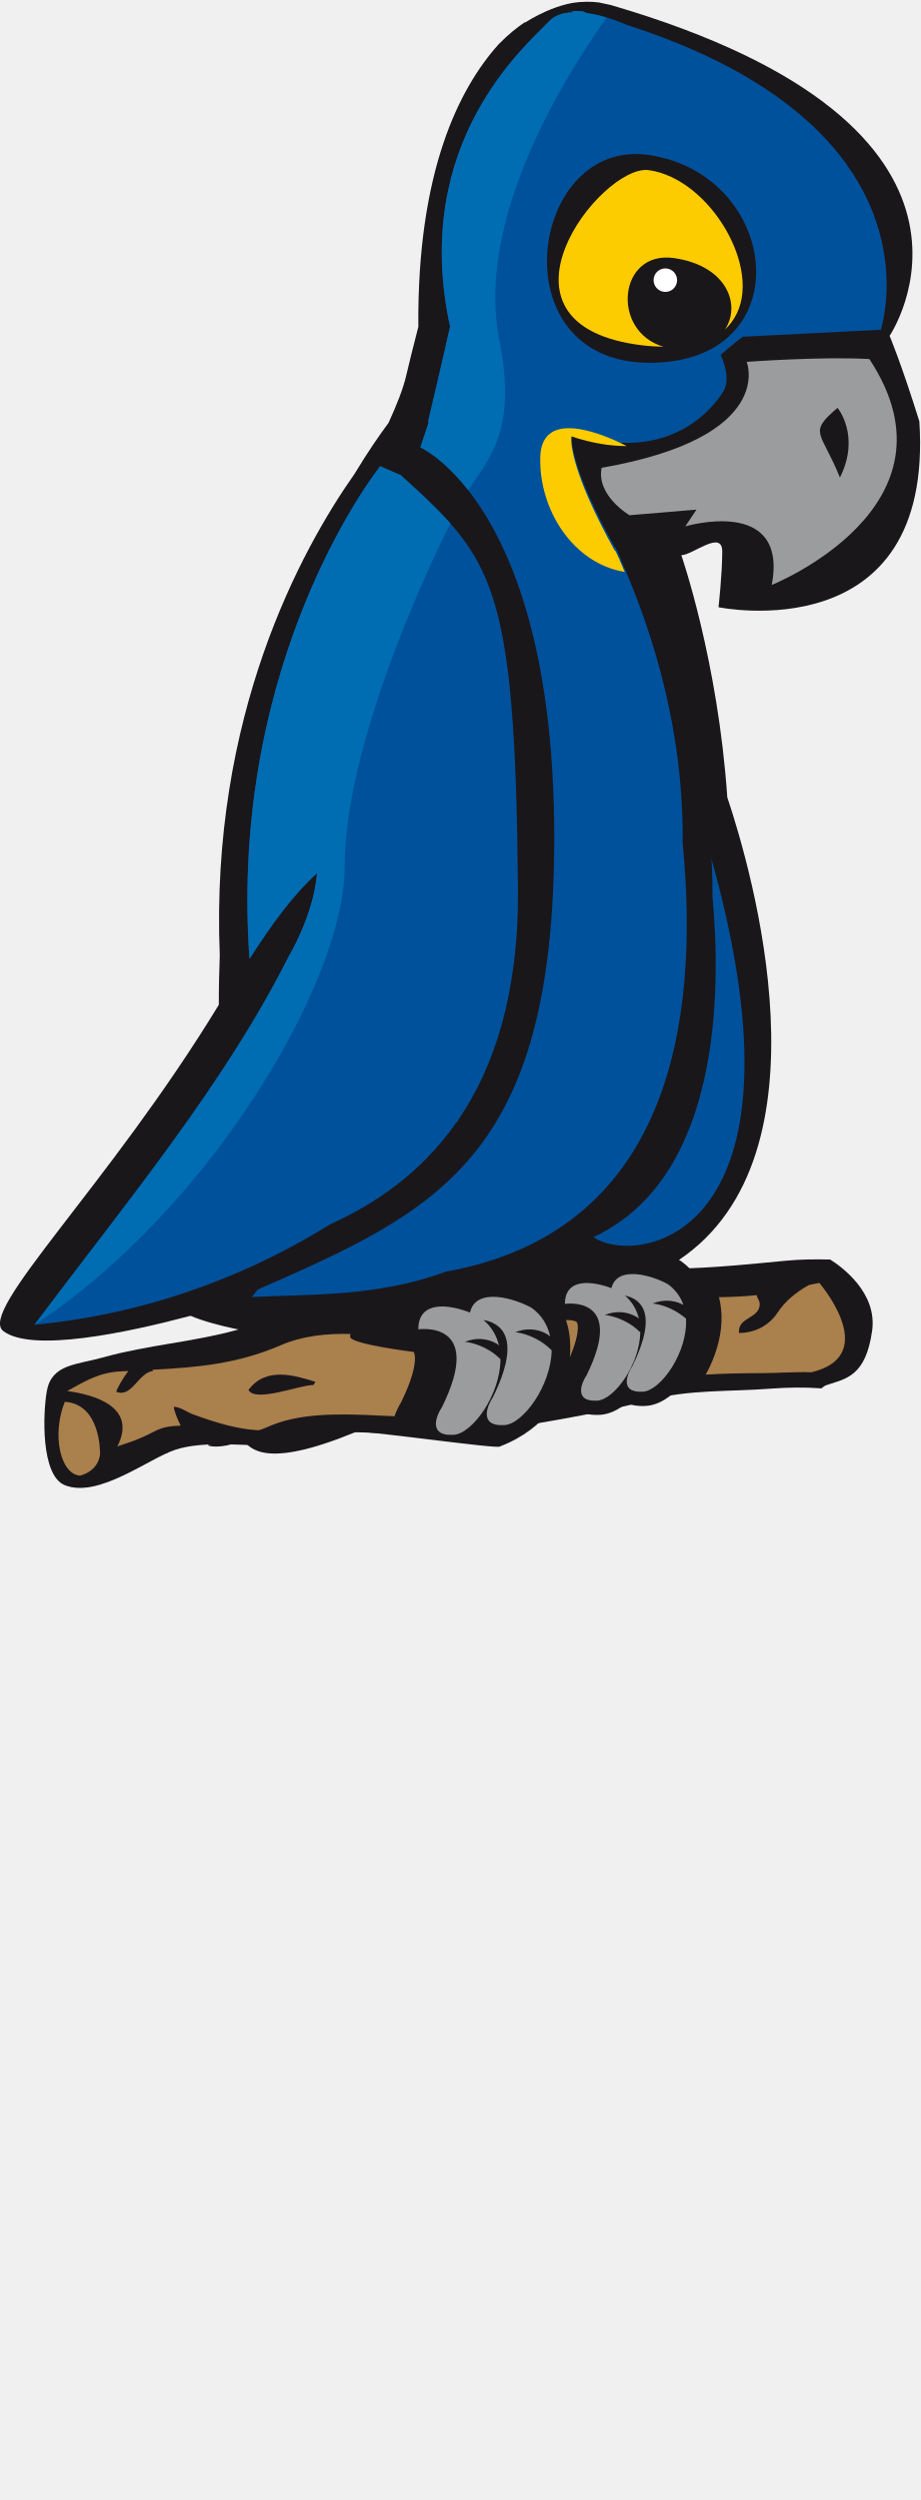
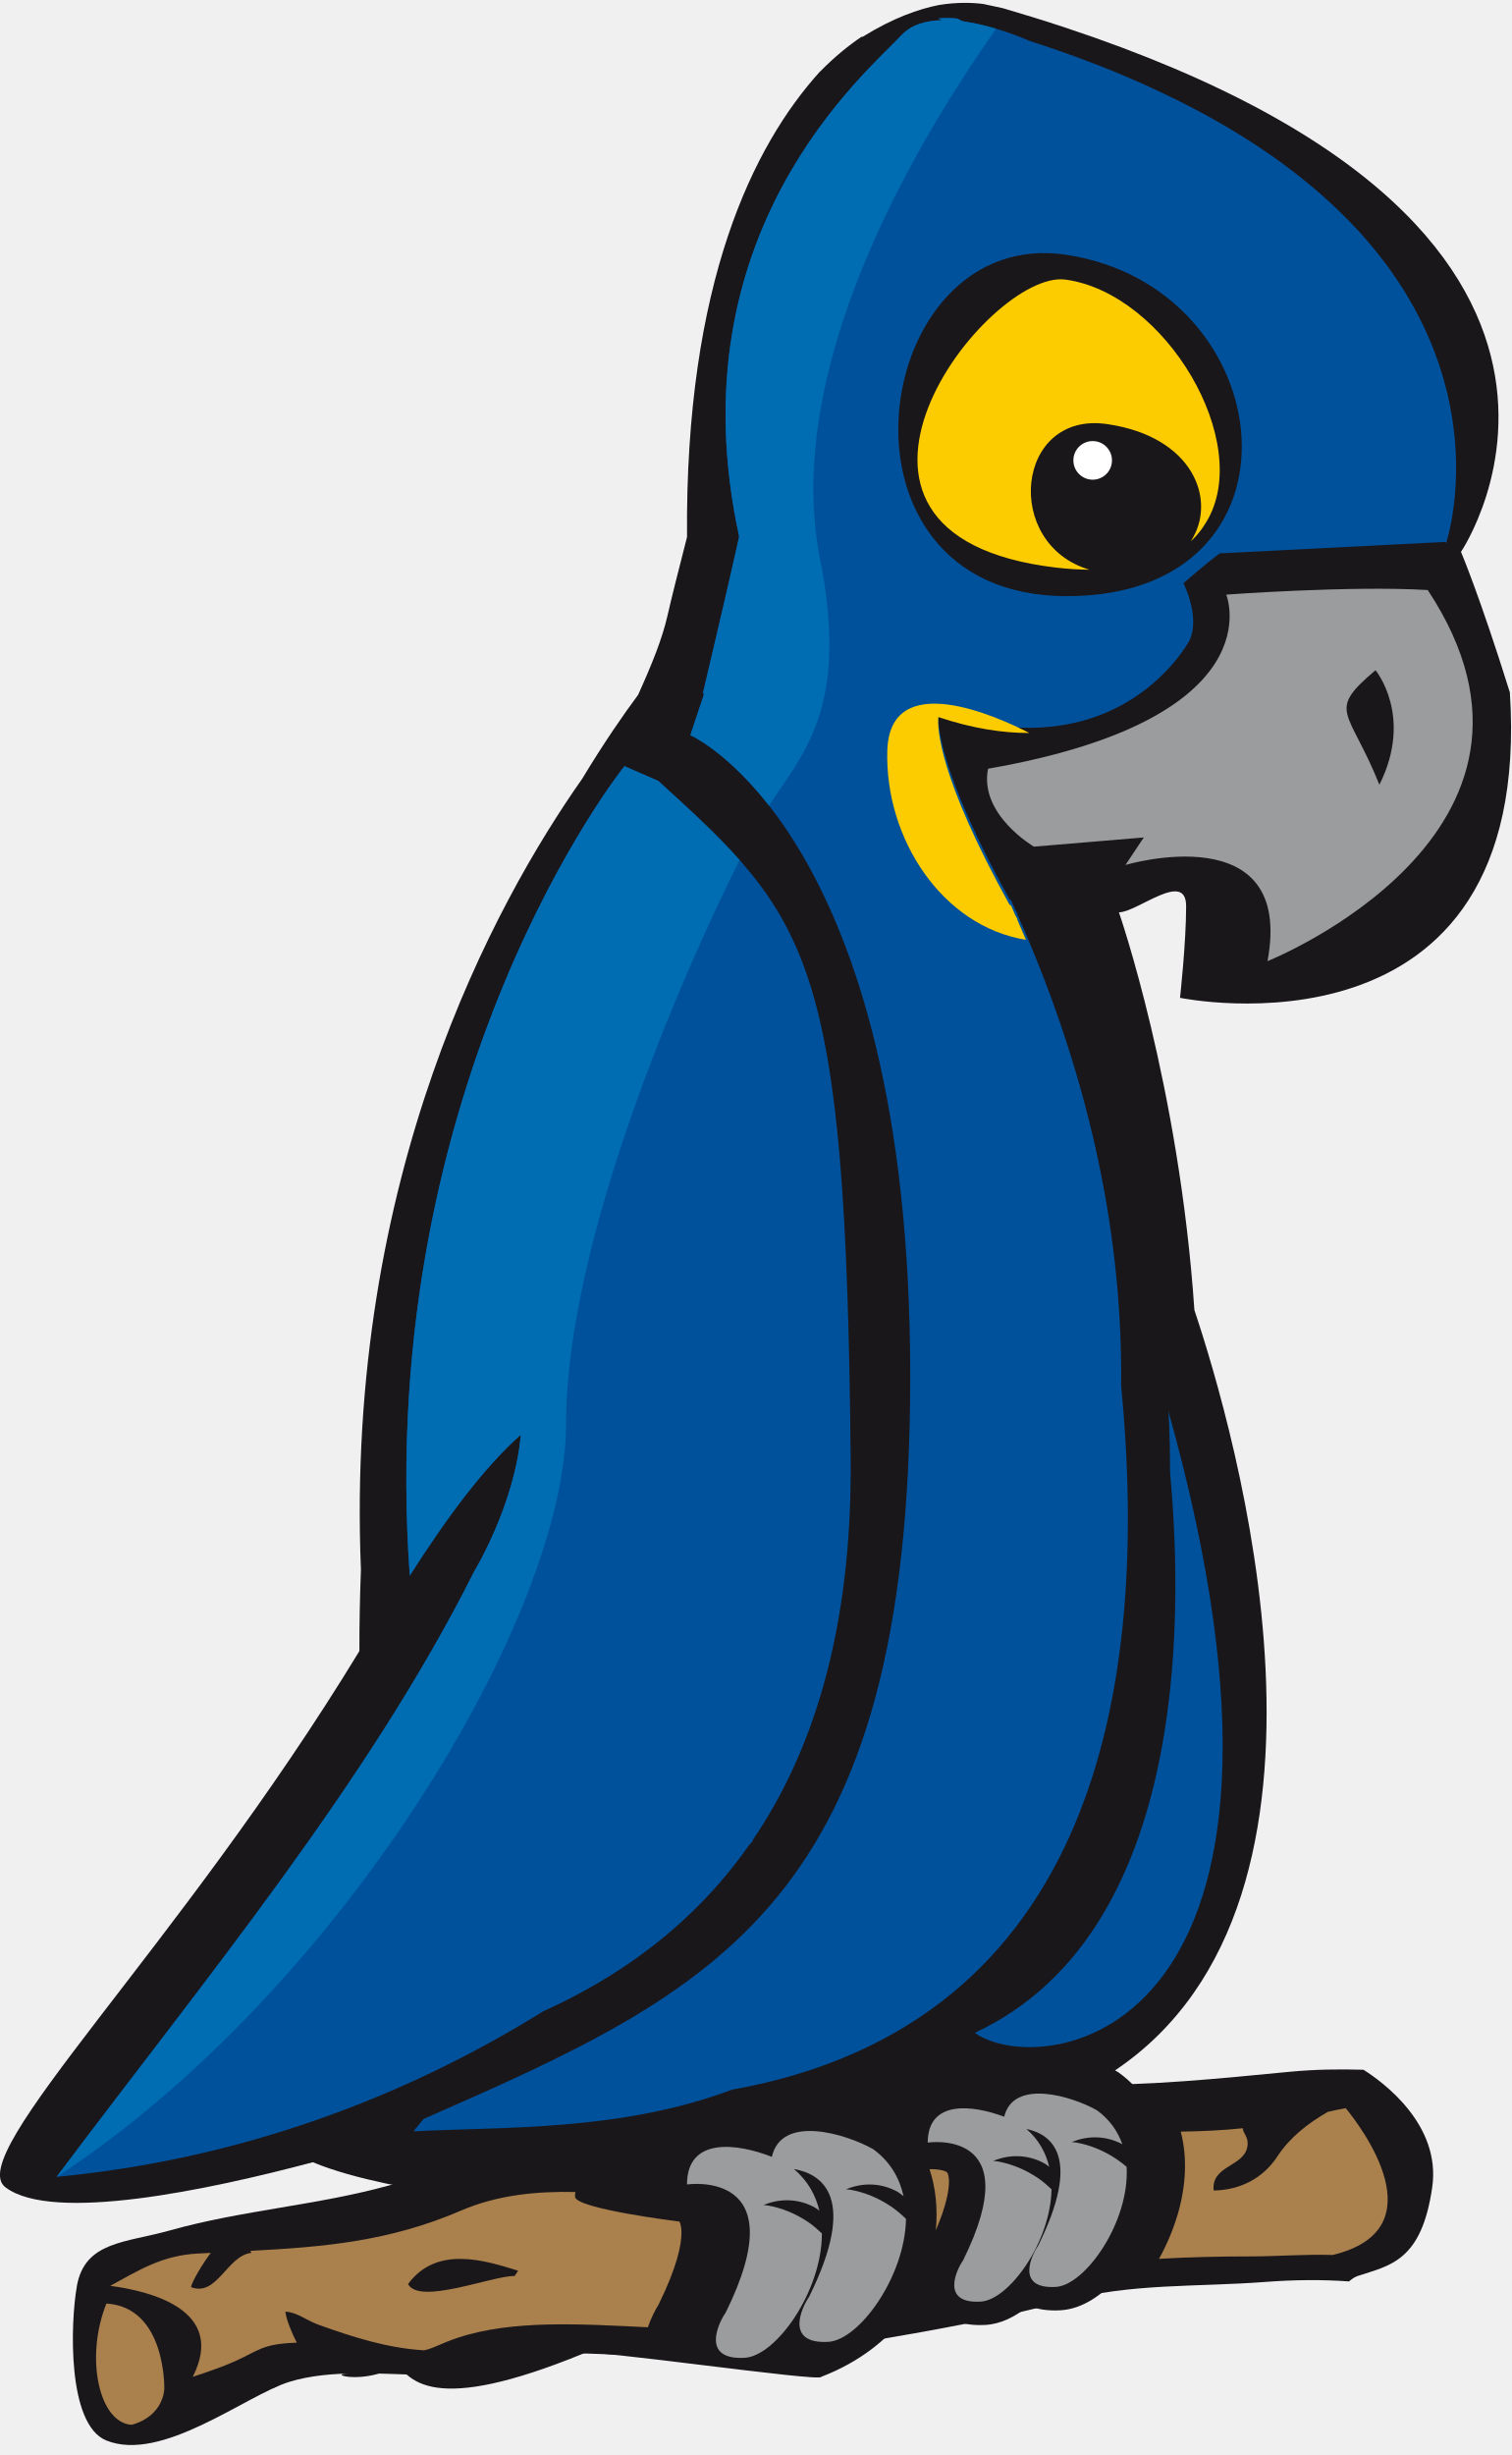
- <svg xmlns="http://www.w3.org/2000/svg" id="Calque_1" enable-background="new 0 0 208.65 566.93" xml:space="preserve" viewBox="0 0 208.65 566.93" version="1.1" y="0px" x="0px">
+ <svg xmlns="http://www.w3.org/2000/svg" id="Calque_1" enable-background="new 0 0 208.65 566.93" xml:space="preserve" viewBox="0 0 208.65 338.93" version="1.1" y="0px" x="0px" width="208.65" height="338.93">
  <defs id="defs37" />
  <g id="g30">
    <path d="m 49.627,227.96 c -0.012,-3.838 0.074,-7.568 0.211,-11.252 -2.205,-54.323 18.481,-92.03 30.556,-109.2 3.036,-5.032 5.72,-8.889 7.719,-11.582 1.888,-4.177 3.312,-7.684 4.043,-10.879 0.539,-2.37 1.532,-6.329 2.711,-10.904 -0.286,-35.198 9.223,-54.133 18.275,-64.173 0.061,-0.062 0.123,-0.115 0.186,-0.177 1.91,-1.938 3.803,-3.484 5.643,-4.723 0.043,0.005 0.084,0.014 0.127,0.02 4.244,-2.638 7.812,-3.86 10.555,-4.4 2.484,-0.403 4.586,-0.336 6.109,-0.143 0.934,0.198 1.848,0.394 2.717,0.582 95.305,27.83 63.256,75.063 63.256,75.063 0,0 2.529,5.902 6.75,19.398 3.379,52.29 -45.545,42.167 -45.545,42.167 0,0 0.844,-7.587 0.844,-12.649 0,-5.06 -6.75,0.845 -9.279,0.845 0,0 8.311,23.886 10.422,54.92 5.426,16.188 24.436,81.167 -10.961,104.96 0.051,0.026 0.117,0.058 0.168,0.086 l 0.135,0.077 0.324,0.223 c 5.51,4.043 7.375,10.75 5.113,18.408 -1.984,6.694 -7.314,13.993 -13.277,14.324 -1.832,0.11 -3.27,-0.169 -4.385,-0.629 -1.836,1.533 -3.869,2.535 -5.982,2.652 -4.84,0.279 -6.904,-2.104 -7.707,-3.55 0,-0.002 -0.32,-1.279 -0.566,-2.257 0,0 -0.504,1.359 -1.793,3.252 -0.41,0.65 -0.836,1.284 -1.293,1.891 -0.014,-0.034 -0.029,-0.069 -0.045,-0.104 -2.213,2.678 -5.775,5.839 -11.273,7.936 0.127,0.776 -32.991,-4.04 -32.807,-3.231 -41.528,17.015 -14.536,-18.023 -42.835,4.796 -46.504,-16.251 10.394,-2.028 10.394,-2.028 -4.773,0.066 9.617,3.541 11.538,-8.886 l 0.14,-0.416 2.307,-15.372 c -4.18,-0.596 -13.207,-2.088 -18.918,-4.495 -14.517,3.858 -35.918,8.359 -42.418,3.487 -6.057,-4.4 23.832,-32.94 48.835,-74.05 z" fill="#1a171b" id="path2" />
-     <path d="m197.16 81.459c-10.75-0.634-27.834 0.634-27.834 0.634s6.961 17.079-32.893 24.035c-1.262 6.328 6.328 10.757 6.328 10.757l15.178-1.268-2.529 3.794s23.406-6.956 19.609 13.284c-0.01 0.01 44.28-17.71 22.13-51.231zm-6.69 26.881c-4.221-10.545-7.383-10.014-0.537-15.813 0 0.003 5.28 6.328 0.54 15.813z" fill="#9B9C9E" id="path4" />
-     <path d="m152.84 58.544c-12.637-1.805-14.393 16.595-2.387 20.114-1.467-0.024-3.004-0.106-4.684-0.304-37.949-4.519-9.396-41.218 1.357-39.753 13.826 1.89 26.047 22.544 19.463 33.434-0.203 0.353-0.447 0.684-0.672 1.03-0.441 0.579-0.916 1.152-1.492 1.66 3.67-5.564 0.43-14.465-11.59-16.181z" fill="#FDCC00" id="path6" />
-     <circle cy="63.558" cx="150.88" r="2.665" fill="#FFFFFF" id="circle8" />
-     <path d="m147.3 35.181c-27.357-4.207-34.482 47.121 0 47.121 34.48-0.001 29.88-42.525 0-47.121z" fill="none" id="path10" />
-     <path d="m7.823 300.53c28.346-2.715 50.959-12.77 67.126-22.823 9.895-4.479 20.369-11.433 28.45-22.93 0.362-0.396 0.568-0.634 0.568-0.634l-0.062-0.062c8.181-11.973 13.775-28.769 13.558-52.649-0.631-69.581-5.695-74.643-26.568-93.621l-4.672-2.036s-34.531 43.004-29.643 111.75c5.208-8.145 10.148-14.815 15.334-19.46-0.839 9.7-6.437 18.886-6.437 18.886-14.641 29.18-37.27 56.38-57.661 83.57zm153.74-97.26c2.002 21.611 1.896 63.772-26.795 77.298-0.051 0.035-0.094 0.072-0.141 0.106 9.449 6.569 50.951 0.818 26.703-85.88 0.01-0.01 0.24 3.23 0.24 8.47zm39.48-139.88v-0.091c-0.014-0.574-0.053-1.174-0.094-1.779-0.002-0.094-0.014-0.191-0.02-0.292-0.045-0.597-0.109-1.208-0.18-1.833-0.016-0.1-0.029-0.203-0.041-0.302-0.078-0.654-0.17-1.313-0.287-1.99-0.006-0.026-0.012-0.057-0.018-0.083-0.113-0.674-0.254-1.36-0.408-2.054-0.018-0.08-0.035-0.159-0.049-0.24-0.156-0.685-0.336-1.388-0.537-2.096-0.033-0.117-0.064-0.234-0.1-0.354-0.203-0.71-0.426-1.433-0.672-2.161-0.035-0.092-0.068-0.183-0.102-0.274-0.26-0.759-0.545-1.525-0.859-2.298-0.006-0.009-0.006-0.015-0.006-0.02-0.32-0.774-0.668-1.55-1.039-2.336-0.049-0.111-0.102-0.226-0.152-0.334-0.367-0.763-0.766-1.525-1.184-2.293-0.07-0.12-0.133-0.246-0.207-0.365-0.438-0.789-0.898-1.579-1.402-2.376-0.037-0.052-0.074-0.103-0.102-0.155-0.506-0.788-1.047-1.582-1.607-2.375-0.059-0.077-0.105-0.146-0.16-0.223-0.574-0.791-1.186-1.588-1.828-2.381-0.105-0.132-0.209-0.257-0.314-0.385-0.645-0.792-1.33-1.577-2.045-2.368-0.1-0.103-0.203-0.208-0.299-0.314-1.518-1.639-3.195-3.272-5.055-4.894-0.113-0.106-0.24-0.214-0.359-0.32-0.908-0.78-1.854-1.551-2.838-2.322-0.158-0.126-0.322-0.249-0.486-0.377-1.01-0.774-2.059-1.551-3.16-2.316-0.096-0.069-0.197-0.134-0.295-0.203-1.113-0.768-2.27-1.531-3.479-2.282-0.08-0.054-0.156-0.105-0.236-0.154-1.213-0.757-2.486-1.502-3.799-2.242-0.209-0.117-0.418-0.234-0.629-0.351-1.305-0.722-2.652-1.436-4.053-2.139-0.207-0.103-0.416-0.206-0.625-0.305-1.479-0.731-2.992-1.454-4.586-2.162-4.707-2.102-9.941-4.092-15.711-5.951l0.002-0.009s-4.285-1.949-8.814-2.607c-0.09-0.025-0.174-0.05-0.264-0.074-0.012 0.006-0.029 0.018-0.045 0.026-0.252-0.122-0.49-0.25-0.736-0.375-0.795-0.076-1.684-0.096-2.609-0.007 0.178 0.078 0.352 0.158 0.533 0.234-2.203 0.053-4.24 0.6-5.609 2.073-4.729 5.094-31.533 27.213-22.412 69.226-1.271 5.827-5.012 21.642-5.012 21.642l0.163 0.094-1.894 5.671s30.365 13.284 30.365 88.555c0 72.747-26.584 84.645-67.201 102.49-0.485 0.598-0.951 1.166-1.399 1.706 12.464-0.652 28.546 0.032 43.969-5.748 50.432-9.021 57.758-55.865 53.752-97.236 0.205-19.372-3.746-41.21-14.332-65.028 0.006-0.031 0.012-0.06 0.014-0.091-0.102-0.18-0.182-0.337-0.285-0.517-0.205-0.455-0.395-0.903-0.602-1.354-0.047 0-0.133-0.075-0.203-0.103-9.783-17.662-9.973-24.38-9.822-25.897 22.629 7.562 32.658-6.49 34.484-9.529 1.889-3.164-0.641-8.223-0.641-8.223s0.057-0.049 0.125-0.115c2.822-2.461 4.305-3.592 4.875-4.009l31.115-1.576c0.051 0.04 0.119 0.071 0.166 0.111 0 0 0.008-0.037 0.023-0.094 0.006-0.011 0.006-0.011 0.01-0.025 0.021-0.065 0.053-0.166 0.086-0.292 0.006-0.02 0.012-0.04 0.018-0.062 0.039-0.137 0.08-0.294 0.129-0.485 0.008-0.021 0.012-0.043 0.016-0.066 0.053-0.185 0.104-0.403 0.156-0.642 0.008-0.023 0.008-0.046 0.016-0.066 0.055-0.246 0.115-0.522 0.172-0.819 0.008-0.052 0.02-0.103 0.035-0.155 0.057-0.302 0.113-0.625 0.168-0.965 0.008-0.06 0.014-0.114 0.021-0.174 0.066-0.369 0.121-0.754 0.172-1.168 0.004-0.002 0.004-0.011 0.004-0.014 0.053-0.411 0.096-0.848 0.145-1.302 0.004-0.061 0.01-0.12 0.016-0.18 0.039-0.446 0.074-0.911 0.1-1.394 0.006-0.086 0.01-0.168 0.018-0.257 0.021-0.491 0.041-0.999 0.051-1.527v-0.191c0.01-0.535 0.01-1.089-0.01-1.657zm-53.74 18.914c-34.482 0-27.357-51.328 0-47.121 29.88 4.597 34.48 47.121 0 47.121z" fill="#00519C" id="path16" />
-     <path d="m122.52 103.67c0.311-11.531 15.229-4.732 19.621-2.476-3.67 0.012-7.842-0.617-12.57-2.196-0.15 1.516 0.039 8.235 9.822 25.896 0.07 0.028 0.156 0.103 0.203 0.103 0.207 0.452 0.396 0.9 0.602 1.354 0.104 0.18 0.184 0.337 0.285 0.517-0.002 0.031-0.008 0.06-0.014 0.091 0.416 0.935 0.805 1.862 1.199 2.791-11.6-1.88-19.47-13.98-19.15-26.07z" fill="#FDCC00" id="path18" />
+     <path d="m 197.16,81.459 c -10.75,-0.634 -27.834,0.634 -27.834,0.634 0,0 6.961,17.079 -32.893,24.035 -1.262,6.328 6.328,10.757 6.328,10.757 l 15.178,-1.268 -2.529,3.794 c 0,0 23.406,-6.956 19.609,13.284 -0.01,0.01 44.28,-17.71 22.13,-51.231 z m -6.69,26.881 c -4.221,-10.545 -7.383,-10.014 -0.537,-15.813 0,0.003 5.28,6.328 0.54,15.813 z" fill="#9b9c9e" id="path4" />
+     <path d="m 152.84,58.544 c -12.637,-1.805 -14.393,16.595 -2.387,20.114 -1.467,-0.024 -3.004,-0.106 -4.684,-0.304 -37.949,-4.519 -9.396,-41.218 1.357,-39.753 13.826,1.89 26.047,22.544 19.463,33.434 -0.203,0.353 -0.447,0.684 -0.672,1.03 -0.441,0.579 -0.916,1.152 -1.492,1.66 3.67,-5.564 0.43,-14.465 -11.59,-16.181 z" fill="#fdcc00" id="path6" />
+     <circle cy="63.558" cx="150.88" r="2.665" fill="#ffffff" id="circle8" />
+     <path d="m 147.3,35.181 c -27.357,-4.207 -34.482,47.121 0,47.121 34.48,-0.001 29.88,-42.525 0,-47.121 z" fill="none" id="path10" />
+     <path d="m 7.823,300.53 c 28.346,-2.715 50.959,-12.77 67.126,-22.823 9.895,-4.479 20.369,-11.433 28.45,-22.93 0.362,-0.396 0.568,-0.634 0.568,-0.634 l -0.062,-0.062 c 8.181,-11.973 13.775,-28.769 13.558,-52.649 -0.631,-69.581 -5.695,-74.643 -26.568,-93.621 l -4.672,-2.036 c 0,0 -34.531,43.004 -29.643,111.75 5.208,-8.145 10.148,-14.815 15.334,-19.46 -0.839,9.7 -6.437,18.886 -6.437,18.886 -14.641,29.18 -37.27,56.38 -57.661,83.57 z m 153.74,-97.26 c 2.002,21.611 1.896,63.772 -26.795,77.298 -0.051,0.035 -0.094,0.072 -0.141,0.106 9.449,6.569 50.951,0.818 26.703,-85.88 0.01,-0.01 0.24,3.23 0.24,8.47 z m 39.48,-139.88 v -0.091 c -0.014,-0.574 -0.053,-1.174 -0.094,-1.779 -0.002,-0.094 -0.014,-0.191 -0.02,-0.292 -0.045,-0.597 -0.109,-1.208 -0.18,-1.833 -0.016,-0.1 -0.029,-0.203 -0.041,-0.302 -0.078,-0.654 -0.17,-1.313 -0.287,-1.99 -0.006,-0.026 -0.012,-0.057 -0.018,-0.083 -0.113,-0.674 -0.254,-1.36 -0.408,-2.054 -0.018,-0.08 -0.035,-0.159 -0.049,-0.24 -0.156,-0.685 -0.336,-1.388 -0.537,-2.096 -0.033,-0.117 -0.064,-0.234 -0.1,-0.354 -0.203,-0.71 -0.426,-1.433 -0.672,-2.161 -0.035,-0.092 -0.068,-0.183 -0.102,-0.274 -0.26,-0.759 -0.545,-1.525 -0.859,-2.298 -0.006,-0.009 -0.006,-0.015 -0.006,-0.02 -0.32,-0.774 -0.668,-1.55 -1.039,-2.336 -0.049,-0.111 -0.102,-0.226 -0.152,-0.334 -0.367,-0.763 -0.766,-1.525 -1.184,-2.293 -0.07,-0.12 -0.133,-0.246 -0.207,-0.365 -0.438,-0.789 -0.898,-1.579 -1.402,-2.376 -0.037,-0.052 -0.074,-0.103 -0.102,-0.155 -0.506,-0.788 -1.047,-1.582 -1.607,-2.375 -0.059,-0.077 -0.105,-0.146 -0.16,-0.223 -0.574,-0.791 -1.186,-1.588 -1.828,-2.381 -0.105,-0.132 -0.209,-0.257 -0.314,-0.385 -0.645,-0.792 -1.33,-1.577 -2.045,-2.368 -0.1,-0.103 -0.203,-0.208 -0.299,-0.314 -1.518,-1.639 -3.195,-3.272 -5.055,-4.894 -0.113,-0.106 -0.24,-0.214 -0.359,-0.32 -0.908,-0.78 -1.854,-1.551 -2.838,-2.322 -0.158,-0.126 -0.322,-0.249 -0.486,-0.377 -1.01,-0.774 -2.059,-1.551 -3.16,-2.316 -0.096,-0.069 -0.197,-0.134 -0.295,-0.203 -1.113,-0.768 -2.27,-1.531 -3.479,-2.282 -0.08,-0.054 -0.156,-0.105 -0.236,-0.154 -1.213,-0.757 -2.486,-1.502 -3.799,-2.242 -0.209,-0.117 -0.418,-0.234 -0.629,-0.351 -1.305,-0.722 -2.652,-1.436 -4.053,-2.139 -0.207,-0.103 -0.416,-0.206 -0.625,-0.305 -1.479,-0.731 -2.992,-1.454 -4.586,-2.162 C 153.024,9.449 147.79,7.459 142.02,5.6 l 0.002,-0.009 c 0,0 -4.285,-1.949 -8.814,-2.607 -0.09,-0.025 -0.174,-0.05 -0.264,-0.074 -0.012,0.006 -0.029,0.018 -0.045,0.026 -0.252,-0.122 -0.49,-0.25 -0.736,-0.375 -0.795,-0.076 -1.684,-0.096 -2.609,-0.007 0.178,0.078 0.352,0.158 0.533,0.234 -2.203,0.053 -4.24,0.6 -5.609,2.073 -4.729,5.094 -31.533,27.213 -22.412,69.226 -1.271,5.827 -5.012,21.642 -5.012,21.642 l 0.163,0.094 -1.894,5.671 c 0,0 30.365,13.284 30.365,88.555 0,72.747 -26.584,84.645 -67.201,102.49 -0.485,0.598 -0.951,1.166 -1.399,1.706 12.464,-0.652 28.546,0.032 43.969,-5.748 50.432,-9.021 57.758,-55.865 53.752,-97.236 0.205,-19.372 -3.746,-41.21 -14.332,-65.028 0.006,-0.031 0.012,-0.06 0.014,-0.091 -0.102,-0.18 -0.182,-0.337 -0.285,-0.517 -0.205,-0.455 -0.395,-0.903 -0.602,-1.354 -0.047,0 -0.133,-0.075 -0.203,-0.103 -9.783,-17.662 -9.973,-24.38 -9.822,-25.897 22.629,7.562 32.658,-6.49 34.484,-9.529 1.889,-3.164 -0.641,-8.223 -0.641,-8.223 0,0 0.057,-0.049 0.125,-0.115 2.822,-2.461 4.305,-3.592 4.875,-4.009 l 31.115,-1.576 c 0.051,0.04 0.119,0.071 0.166,0.111 0,0 0.008,-0.037 0.023,-0.094 0.006,-0.011 0.006,-0.011 0.01,-0.025 0.021,-0.065 0.053,-0.166 0.086,-0.292 0.006,-0.02 0.012,-0.04 0.018,-0.062 0.039,-0.137 0.08,-0.294 0.129,-0.485 0.008,-0.021 0.012,-0.043 0.016,-0.066 0.053,-0.185 0.104,-0.403 0.156,-0.642 0.008,-0.023 0.008,-0.046 0.016,-0.066 0.055,-0.246 0.115,-0.522 0.172,-0.819 0.008,-0.052 0.02,-0.103 0.035,-0.155 0.057,-0.302 0.113,-0.625 0.168,-0.965 0.008,-0.06 0.014,-0.114 0.021,-0.174 0.066,-0.369 0.121,-0.754 0.172,-1.168 0.004,-0.002 0.004,-0.011 0.004,-0.014 0.053,-0.411 0.096,-0.848 0.145,-1.302 0.004,-0.061 0.01,-0.12 0.016,-0.18 0.039,-0.446 0.074,-0.911 0.1,-1.394 0.006,-0.086 0.01,-0.168 0.018,-0.257 0.021,-0.491 0.041,-0.999 0.051,-1.527 v -0.191 c 0.01,-0.535 0.01,-1.089 -0.01,-1.657 z m -53.74,18.914 c -34.482,0 -27.357,-51.328 0,-47.121 29.88,4.597 34.48,47.121 0,47.121 z" fill="#00519c" id="path16" />
+     <path d="m 122.52,103.67 c 0.311,-11.531 15.229,-4.732 19.621,-2.476 -3.67,0.012 -7.842,-0.617 -12.57,-2.196 -0.15,1.516 0.039,8.235 9.822,25.896 0.07,0.028 0.156,0.103 0.203,0.103 0.207,0.452 0.396,0.9 0.602,1.354 0.104,0.18 0.184,0.337 0.285,0.517 -0.002,0.031 -0.008,0.06 -0.014,0.091 0.416,0.935 0.805,1.862 1.199,2.791 -11.6,-1.88 -19.47,-13.98 -19.15,-26.07 z" fill="#fdcc00" id="path18" />
    <g id="g24">
-       <path d="m10.605 315.64c1.108-6.233 6.712-5.984 12.904-7.728 10.003-2.802 20.33-3.445 30.331-6.231 8.203-2.29 12.277-4.985 20.707-4.854 8.181 0.124 16.671 1.354 24.745 0.84 7.742-0.488 17.671-3.738 24.812-6.414 4.572-1.711 6.982-3.45 12.07-3.608 4.01-0.135 8.115 0.126 12.123 0.183 10.109 0.162 20.094-0.874 29.811-1.807 3.516-0.336 6.869-0.37 10.166-0.278 2.625 1.657 10.73 7.536 9.494 16.202-1.473 10.313-5.895 10.806-10.316 12.28-0.404 0.134-0.795 0.409-1.174 0.741-3.811-0.271-7.619-0.228-11.631 0.076-9.199 0.707-18.615 0.156-27.619 2.612-8.803 2.405-18.785 4.179-27.57 5.651-10.822 1.814-22.096 1.964-33.12 1.797-4.503-0.071-9.108-0.624-13.467 0.432-5.499 1.325-7.569 2.463-13.45 2.37-6.242-0.091-13.722-0.887-19.559 0.956-5.99 1.902-17.547 11.169-25.187 8.062-5.44-2.21-4.95-16.28-4.062-21.28z" fill="#1A171B" id="path20" />
-       <path d="m162.57 305.86c-0.596 2.003-1.459 4.05-2.527 5.988 4.107-0.242 8.314-0.336 12.717-0.336 3.611 0 7.525-0.323 11.25-0.195 14.723-3.532 3.912-17.702 1.811-20.268-0.818 0.156-1.639 0.306-2.451 0.499-2.832 1.626-5.273 3.545-7.01 6.197-1.951 2.969-5.115 4.625-8.775 4.666-0.367-3.456 4.168-3.261 4.654-6.039 0.242-1.359-0.625-1.825-0.625-2.554-2.779 0.295-5.658 0.418-8.572 0.468 0.9 3.45 0.78 7.38-0.46 11.56zm-34.22-6.38c0.861 2.572 1.15 5.408 0.869 8.438 1.453-3.404 1.816-5.499 1.816-6.691 0-0.95-0.217-1.258-0.217-1.263-0.23-0.32-1.41-0.53-2.47-0.49zm-101.74 28.66c2.062-0.686 4.092-1.364 5.899-2.182 3.34-1.507 3.679-2.331 8.224-2.53 0.083-0.004 0.164 0.002 0.249 0-0.612-1.214-1.427-3.058-1.577-4.28 1.495 0.018 3 1.226 4.498 1.768 4.924 1.773 9.571 3.255 14.656 3.562 1.402-0.302 2.245-0.935 4.678-1.743 7.574-2.503 17.083-1.878 26.223-1.44 0.463-1.357 1.062-2.468 1.47-3.118 2.617-5.304 3.169-8.335 3.169-9.938 0-1.104-0.258-1.498-0.291-1.537 0 0-14.219-1.75-14.405-3.406-0.023-0.204 0-0.43 0.058-0.673-5.369-0.128-10.844 0.426-15.743 2.54-9.854 4.256-18.848 5.043-29.147 5.583l0.144 0.282c-3.329 0.331-4.759 6.125-8.337 4.725 0.104-0.735 1.622-3.276 2.726-4.725-0.599 0.028-1.177 0.056-1.789 0.089-4.935 0.251-8.172 2.32-12.089 4.46 5.758 0.76 16.054 3.41 11.384 12.57zm29.736-12.81c3.981-5.415 10.678-3.233 15.203-1.842l-0.494 0.735c-2.933-0.1-13.124 4.06-14.709 1.11zm-38.157 19.43c4.498-1.251 4.498-4.998 4.498-4.998s0.249-11.247-7.996-11.741c-3.001 7.5-1.002 16.49 3.498 16.74z" fill="#AA804D" id="path22" />
+       <path d="m 10.605,315.64 c 1.108,-6.233 6.712,-5.984 12.904,-7.728 10.003,-2.802 20.33,-3.445 30.331,-6.231 8.203,-2.29 12.277,-4.985 20.707,-4.854 8.181,0.124 16.671,1.354 24.745,0.84 7.742,-0.488 17.671,-3.738 24.812,-6.414 4.572,-1.711 6.982,-3.45 12.07,-3.608 4.01,-0.135 8.115,0.126 12.123,0.183 10.109,0.162 20.094,-0.874 29.811,-1.807 3.516,-0.336 6.869,-0.37 10.166,-0.278 2.625,1.657 10.73,7.536 9.494,16.202 -1.473,10.313 -5.895,10.806 -10.316,12.28 -0.404,0.134 -0.795,0.409 -1.174,0.741 -3.811,-0.271 -7.619,-0.228 -11.631,0.076 -9.199,0.707 -18.615,0.156 -27.619,2.612 -8.803,2.405 -18.785,4.179 -27.57,5.651 -10.822,1.814 -22.096,1.964 -33.12,1.797 -4.503,-0.071 -9.108,-0.624 -13.467,0.432 -5.499,1.325 -7.569,2.463 -13.45,2.37 -6.242,-0.091 -13.722,-0.887 -19.559,0.956 -5.99,1.902 -17.547,11.169 -25.187,8.062 -5.44,-2.21 -4.95,-16.28 -4.062,-21.28 z" fill="#1a171b" id="path20" />
+       <path d="m 162.57,305.86 c -0.596,2.003 -1.459,4.05 -2.527,5.988 4.107,-0.242 8.314,-0.336 12.717,-0.336 3.611,0 7.525,-0.323 11.25,-0.195 14.723,-3.532 3.912,-17.702 1.811,-20.268 -0.818,0.156 -1.639,0.306 -2.451,0.499 -2.832,1.626 -5.273,3.545 -7.01,6.197 -1.951,2.969 -5.115,4.625 -8.775,4.666 -0.367,-3.456 4.168,-3.261 4.654,-6.039 0.242,-1.359 -0.625,-1.825 -0.625,-2.554 -2.779,0.295 -5.658,0.418 -8.572,0.468 0.9,3.45 0.78,7.38 -0.46,11.56 z m -34.22,-6.38 c 0.861,2.572 1.15,5.408 0.869,8.438 1.453,-3.404 1.816,-5.499 1.816,-6.691 0,-0.95 -0.217,-1.258 -0.217,-1.263 -0.23,-0.32 -1.41,-0.53 -2.47,-0.49 z M 26.61,328.14 c 2.062,-0.686 4.092,-1.364 5.899,-2.182 3.34,-1.507 3.679,-2.331 8.224,-2.53 0.083,-0.004 0.164,0.002 0.249,0 -0.612,-1.214 -1.427,-3.058 -1.577,-4.28 1.495,0.018 3,1.226 4.498,1.768 4.924,1.773 9.571,3.255 14.656,3.562 1.402,-0.302 2.245,-0.935 4.678,-1.743 7.574,-2.503 17.083,-1.878 26.223,-1.44 0.463,-1.357 1.062,-2.468 1.47,-3.118 2.617,-5.304 3.169,-8.335 3.169,-9.938 0,-1.104 -0.258,-1.498 -0.291,-1.537 0,0 -14.219,-1.75 -14.405,-3.406 -0.023,-0.204 0,-0.43 0.058,-0.673 -5.369,-0.128 -10.844,0.426 -15.743,2.54 -9.854,4.256 -18.848,5.043 -29.147,5.583 l 0.144,0.282 c -3.329,0.331 -4.759,6.125 -8.337,4.725 0.104,-0.735 1.622,-3.276 2.726,-4.725 -0.599,0.028 -1.177,0.056 -1.789,0.089 -4.935,0.251 -8.172,2.32 -12.089,4.46 5.758,0.76 16.054,3.41 11.384,12.57 z m 29.736,-12.81 c 3.981,-5.415 10.678,-3.233 15.203,-1.842 l -0.494,0.735 c -2.933,-0.1 -13.124,4.06 -14.709,1.11 z m -38.157,19.43 c 4.498,-1.251 4.498,-4.998 4.498,-4.998 0,0 0.249,-11.247 -7.996,-11.741 -3.001,7.5 -1.002,16.49 3.498,16.74 z" fill="#aa804d" id="path22" />
    </g>
-     <path d="m128.11 295.8s13.975-2.11 4.875 16.263c-0.812 1.134-3.25 6.013 2.438 5.691 3.898-0.229 9.645-8.198 9.775-15.506-0.572-0.542-1.166-1.071-1.85-1.537-1.82-1.236-3.762-1.99-5.635-2.32-0.191-0.017-0.391-0.054-0.586-0.061 0.035-0.015 0.072-0.018 0.105-0.03-0.006 0-0.006-0.004-0.006-0.004 0.012 0 0.016 0 0.025-0.005 2.203-0.897 4.762-0.856 6.996 0.399 0.234 0.128 0.426 0.297 0.629 0.457-0.465-1.951-1.447-3.762-3.146-5.226 3.475 0.722 7.709 3.831 1.617 16.115-0.812 1.141-3.248 6.011 2.439 5.689 4.088-0.231 10.229-9.007 9.779-16.585-0.426-0.362-0.881-0.712-1.361-1.037-1.818-1.235-3.76-1.99-5.633-2.317-0.193-0.018-0.395-0.055-0.586-0.063 0.035-0.013 0.068-0.021 0.104-0.032-0.006 0-0.006-0.002-0.01-0.002 0.016 0 0.021 0 0.033-0.007 2.154-0.876 4.656-0.839 6.863 0.343-0.627-1.776-1.736-3.39-3.498-4.682-3.438-1.945-11.535-4.42-12.814 0.889-4.31-1.62-10.56-2.42-10.56 3.59zm-27.93 23.51c-0.885 1.24-3.54 6.553 2.662 6.201 4.291-0.242 10.648-9.128 10.65-17.166-0.572-0.545-1.166-1.076-1.857-1.549-1.82-1.233-3.762-1.99-5.633-2.315-0.193-0.02-0.391-0.057-0.584-0.065 0.033-0.011 0.068-0.017 0.102-0.028-0.002 0-0.002-0.002-0.002-0.002 0.008 0 0.014 0 0.023-0.009 2.201-0.897 4.762-0.854 6.998 0.399 0.227 0.126 0.414 0.29 0.609 0.442-0.52-2.157-1.609-4.157-3.516-5.766 3.834 0.663 8.908 3.875 2.084 17.65-0.879 1.24-3.541 6.553 2.662 6.206 4.258-0.243 10.59-8.99 10.725-16.98-0.625-0.605-1.303-1.187-2.064-1.705-1.822-1.235-3.76-1.992-5.633-2.315-0.195-0.02-0.395-0.057-0.586-0.065 0.031-0.011 0.064-0.017 0.1-0.027-0.004 0-0.004-0.007-0.006-0.007 0.012 0 0.018 0 0.031-0.007 2.199-0.896 4.758-0.856 6.994 0.397 0.305 0.171 0.553 0.4 0.826 0.601-0.547-2.473-1.812-4.749-4.182-6.486-3.768-2.129-12.676-4.848-14.002 1.055-4.697-1.848-11.718-2.843-11.718 3.81 0.002 0.01 15.248-2.29 5.318 17.74z" fill="#9B9C9E" id="path26" />
-     <path d="m90.895 107.81l-4.672-2.036s-34.531 43.004-29.643 111.75c5.208-8.145 10.148-14.815 15.334-19.46-0.839 9.7-6.437 18.886-6.437 18.886-14.634 29.187-37.264 56.39-57.655 83.582 0.006 0 0.012 0 0.018-0.002 39.25-25.684 70.323-77.552 70.323-103.93 0-25.247 15.934-61.859 23.963-77.863-3.112-3.52-6.818-6.91-11.235-10.93zm46.635-103.85c-1.312-0.389-2.801-0.756-4.322-0.978-0.09-0.025-0.174-0.05-0.264-0.074-0.012 0.006-0.029 0.018-0.045 0.026-0.252-0.122-0.49-0.25-0.736-0.375-0.795-0.076-1.684-0.096-2.609-0.007 0.178 0.078 0.352 0.158 0.533 0.234-2.203 0.053-4.24 0.6-5.609 2.073-4.729 5.094-31.533 27.213-22.412 69.226-1.271 5.827-5.012 21.642-5.012 21.642l0.163 0.094-1.894 5.671s4.963 2.174 10.875 9.734c4.457-7.03 11.289-13.325 6.939-34.528-4.77-25.676 12.29-55.474 24.4-72.733z" fill="#006CB2" id="path28" />
+     <path d="m 128.11,295.8 c 0,0 13.975,-2.11 4.875,16.263 -0.812,1.134 -3.25,6.013 2.438,5.691 3.898,-0.229 9.645,-8.198 9.775,-15.506 -0.572,-0.542 -1.166,-1.071 -1.85,-1.537 -1.82,-1.236 -3.762,-1.99 -5.635,-2.32 -0.191,-0.017 -0.391,-0.054 -0.586,-0.061 0.035,-0.015 0.072,-0.018 0.105,-0.03 -0.006,0 -0.006,-0.004 -0.006,-0.004 0.012,0 0.016,0 0.025,-0.005 2.203,-0.897 4.762,-0.856 6.996,0.399 0.234,0.128 0.426,0.297 0.629,0.457 -0.465,-1.951 -1.447,-3.762 -3.146,-5.226 3.475,0.722 7.709,3.831 1.617,16.115 -0.812,1.141 -3.248,6.011 2.439,5.689 4.088,-0.231 10.229,-9.007 9.779,-16.585 -0.426,-0.362 -0.881,-0.712 -1.361,-1.037 -1.818,-1.235 -3.76,-1.99 -5.633,-2.317 -0.193,-0.018 -0.395,-0.055 -0.586,-0.063 0.035,-0.013 0.068,-0.021 0.104,-0.032 -0.006,0 -0.006,-0.002 -0.01,-0.002 0.016,0 0.021,0 0.033,-0.007 2.154,-0.876 4.656,-0.839 6.863,0.343 -0.627,-1.776 -1.736,-3.39 -3.498,-4.682 -3.438,-1.945 -11.535,-4.42 -12.814,0.889 -4.31,-1.62 -10.56,-2.42 -10.56,3.59 z m -27.93,23.51 c -0.885,1.24 -3.54,6.553 2.662,6.201 4.291,-0.242 10.648,-9.128 10.65,-17.166 -0.572,-0.545 -1.166,-1.076 -1.857,-1.549 -1.82,-1.233 -3.762,-1.99 -5.633,-2.315 -0.193,-0.02 -0.391,-0.057 -0.584,-0.065 0.033,-0.011 0.068,-0.017 0.102,-0.028 -0.002,0 -0.002,-0.002 -0.002,-0.002 0.008,0 0.014,0 0.023,-0.009 2.201,-0.897 4.762,-0.854 6.998,0.399 0.227,0.126 0.414,0.29 0.609,0.442 -0.52,-2.157 -1.609,-4.157 -3.516,-5.766 3.834,0.663 8.908,3.875 2.084,17.65 -0.879,1.24 -3.541,6.553 2.662,6.206 4.258,-0.243 10.59,-8.99 10.725,-16.98 -0.625,-0.605 -1.303,-1.187 -2.064,-1.705 -1.822,-1.235 -3.76,-1.992 -5.633,-2.315 -0.195,-0.02 -0.395,-0.057 -0.586,-0.065 0.031,-0.011 0.064,-0.017 0.1,-0.027 -0.004,0 -0.004,-0.007 -0.006,-0.007 0.012,0 0.018,0 0.031,-0.007 2.199,-0.896 4.758,-0.856 6.994,0.397 0.305,0.171 0.553,0.4 0.826,0.601 -0.547,-2.473 -1.812,-4.749 -4.182,-6.486 -3.768,-2.129 -12.676,-4.848 -14.002,1.055 -4.697,-1.848 -11.718,-2.843 -11.718,3.81 0.002,0.01 15.248,-2.29 5.318,17.74 z" fill="#9b9c9e" id="path26" />
+     <path d="m 90.895,107.81 -4.672,-2.036 c 0,0 -34.531,43.004 -29.643,111.75 5.208,-8.145 10.148,-14.815 15.334,-19.46 -0.839,9.7 -6.437,18.886 -6.437,18.886 -14.634,29.187 -37.264,56.39 -57.655,83.582 0.006,0 0.012,0 0.018,-0.002 39.25,-25.684 70.323,-77.552 70.323,-103.93 0,-25.247 15.934,-61.859 23.963,-77.863 -3.112,-3.52 -6.818,-6.91 -11.235,-10.93 z M 137.53,3.96 c -1.312,-0.389 -2.801,-0.756 -4.322,-0.978 -0.09,-0.025 -0.174,-0.05 -0.264,-0.074 -0.012,0.006 -0.029,0.018 -0.045,0.026 -0.252,-0.122 -0.49,-0.25 -0.736,-0.375 -0.795,-0.076 -1.684,-0.096 -2.609,-0.007 0.178,0.078 0.352,0.158 0.533,0.234 -2.203,0.053 -4.24,0.6 -5.609,2.073 -4.729,5.094 -31.533,27.213 -22.412,69.226 -1.271,5.827 -5.012,21.642 -5.012,21.642 l 0.163,0.094 -1.894,5.671 c 0,0 4.963,2.174 10.875,9.734 4.457,-7.03 11.289,-13.325 6.939,-34.528 -4.77,-25.676 12.29,-55.474 24.4,-72.733 z" fill="#006cb2" id="path28" />
  </g>
</svg>
